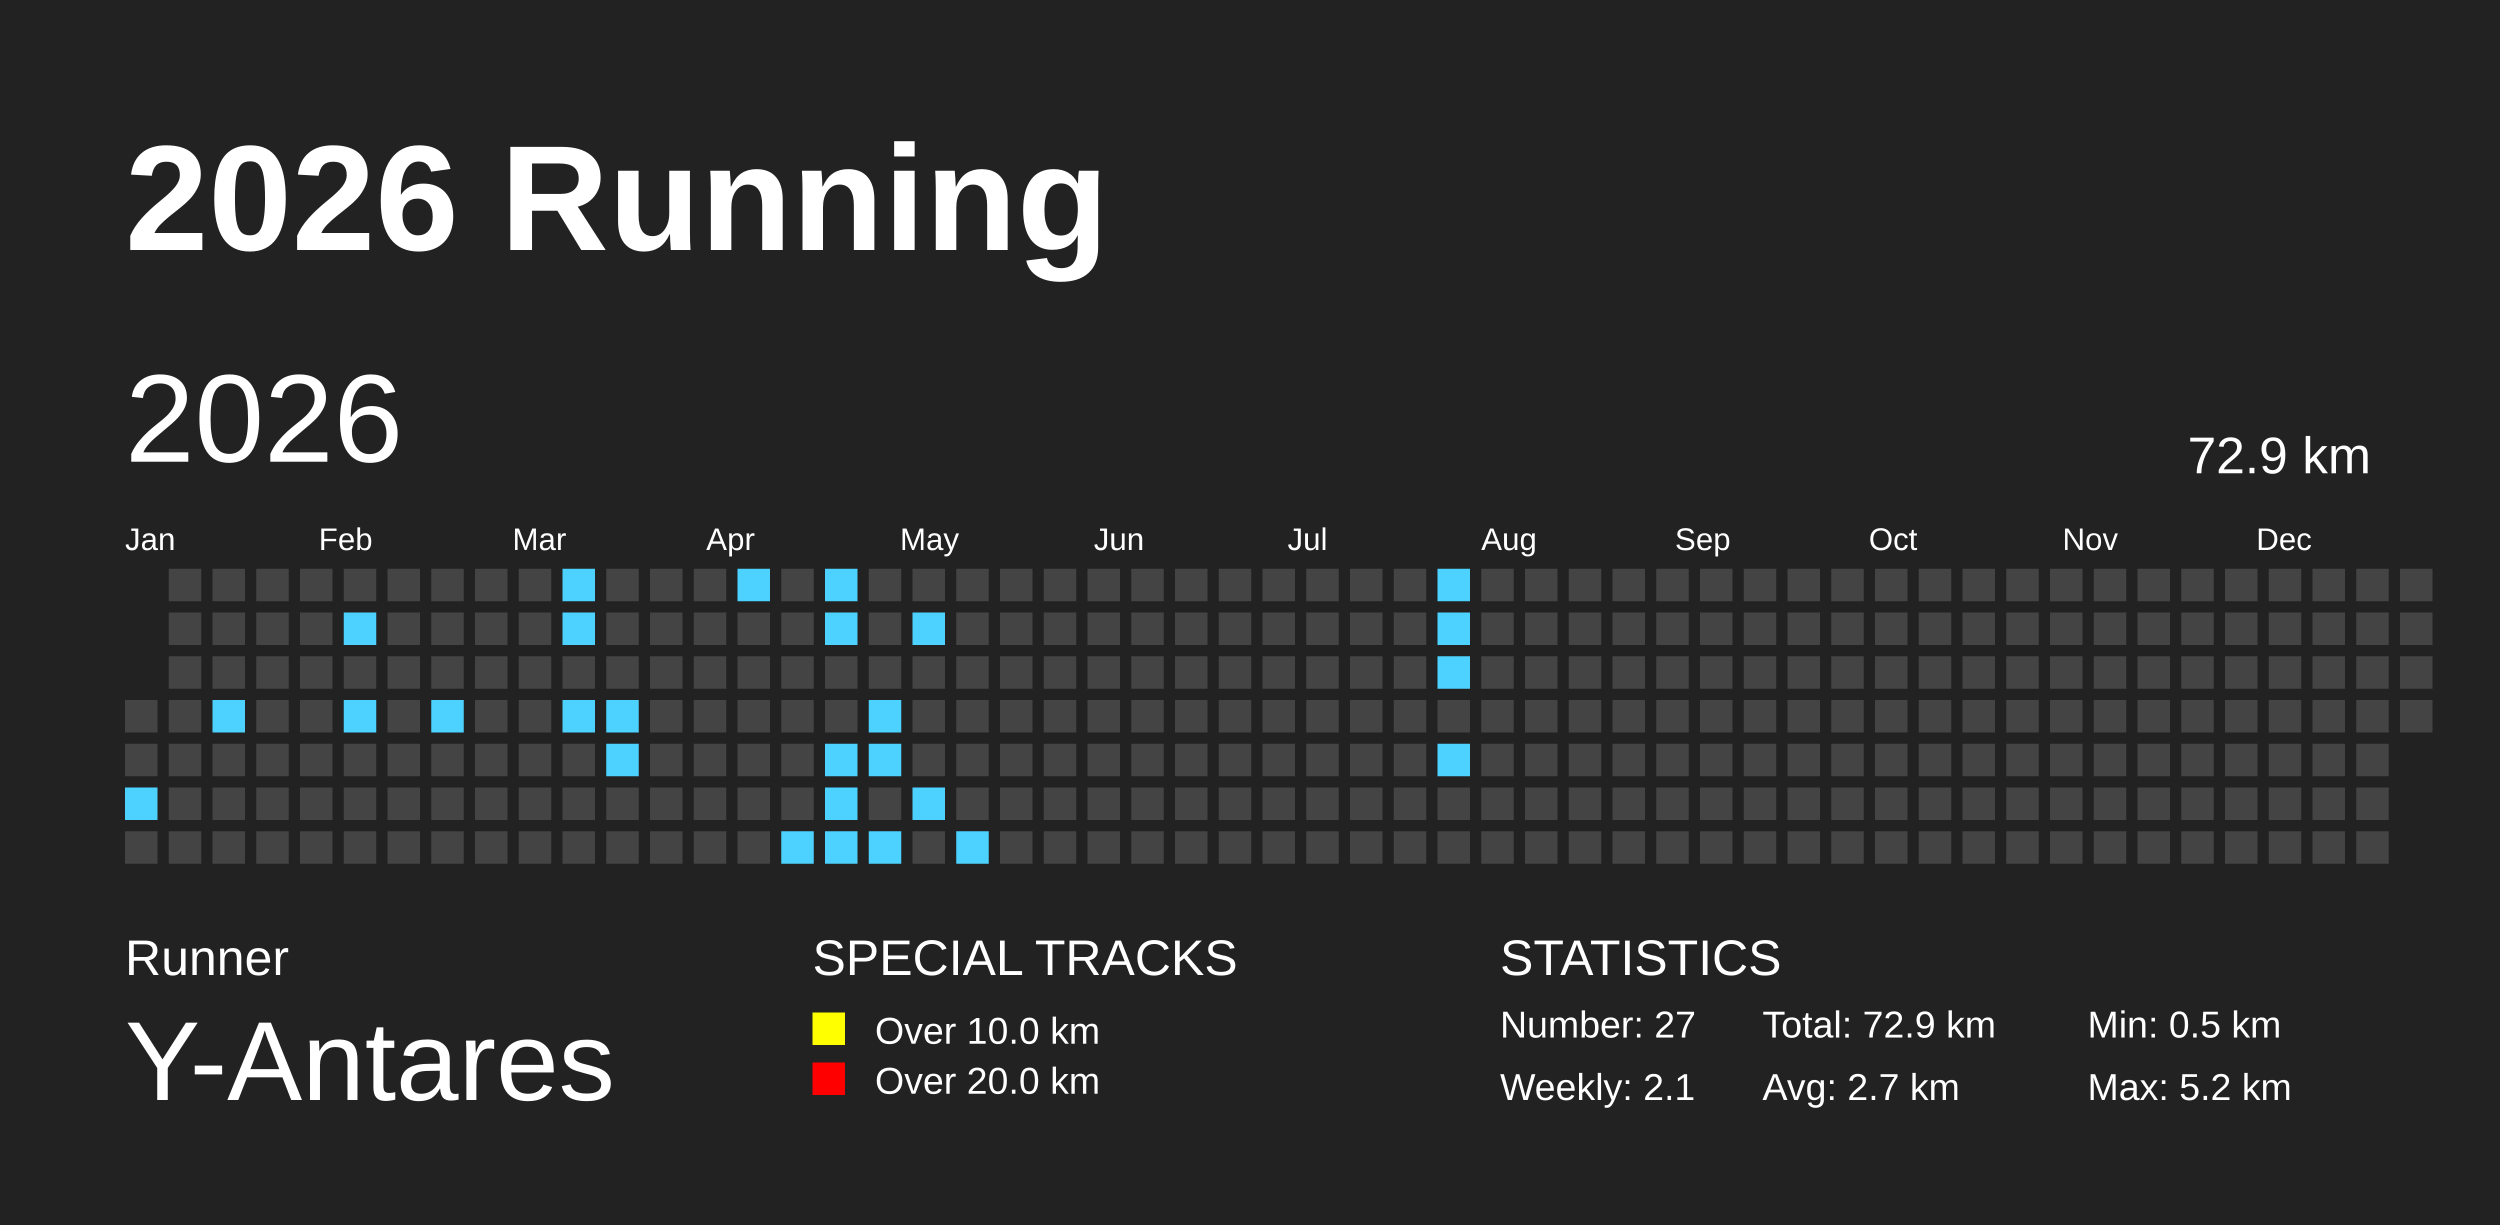
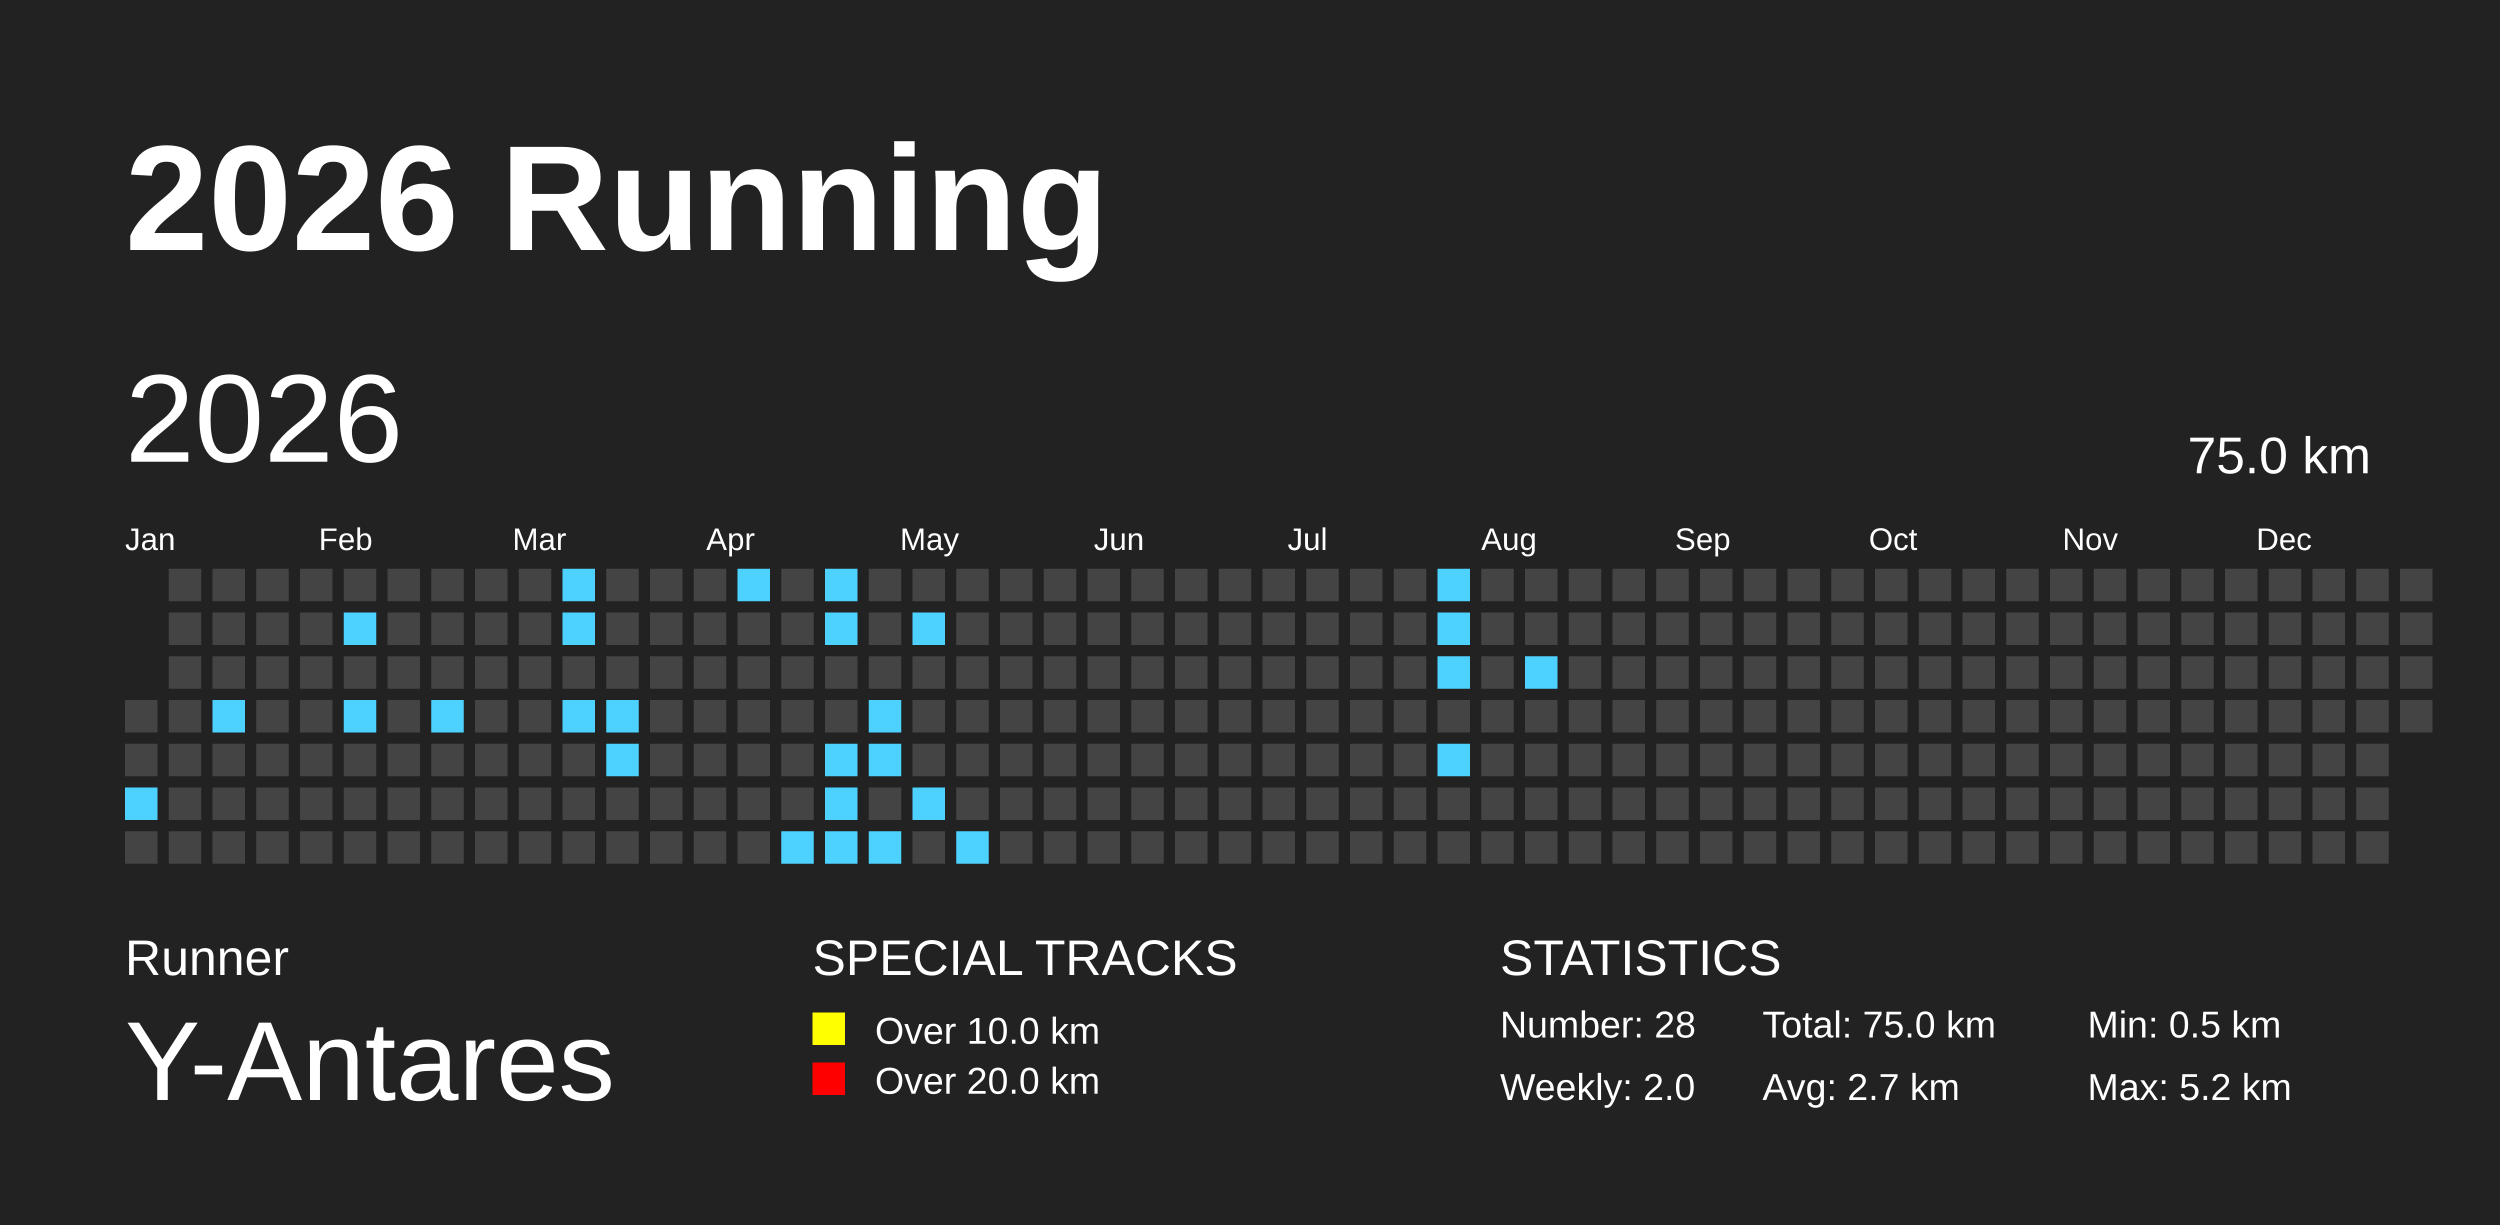
<svg xmlns="http://www.w3.org/2000/svg" baseProfile="full" height="98mm" version="1.1" viewBox="0,0,200,98" width="200mm">
  <defs />
  <rect fill="#222222" height="98" width="200" x="0" y="0" />
  <text fill="#FFFFFF" style="font-size:12px; font-family:Arial; font-weight:bold;" x="10" y="20">2026 Running</text>
  <text fill="#FFFFFF" style="font-size:4px; font-family:Arial" x="10" y="78">Runner</text>
  <text fill="#FFFFFF" style="font-size:9px; font-family:Arial" x="10" y="88">Y-Antares</text>
  <text fill="#FFFFFF" style="font-size:4px; font-family:Arial" x="65" y="78">SPECIAL TRACKS</text>
  <rect fill="yellow" height="2.6" width="2.6" x="65" y="81" />
  <text fill="#FFFFFF" style="font-size:3px; font-family:Arial" x="70" y="83.5">Over 10.0 km</text>
  <rect fill="red" height="2.6" width="2.6" x="65" y="85" />
  <text fill="#FFFFFF" style="font-size:3px; font-family:Arial" x="70" y="87.5">Over 20.0 km</text>
  <text fill="#FFFFFF" style="font-size:4px; font-family:Arial" x="120" y="78">STATISTICS</text>
-   <text fill="#FFFFFF" style="font-size:3px; font-family:Arial" x="120" y="83">Number: 27</text>
-   <text fill="#FFFFFF" style="font-size:3px; font-family:Arial" x="120" y="88">Weekly: 2.1</text>
-   <text fill="#FFFFFF" style="font-size:3px; font-family:Arial" x="141" y="83">Total: 72.9 km</text>
+   <text fill="#FFFFFF" style="font-size:3px; font-family:Arial" x="120" y="83">Number: 28</text>
+   <text fill="#FFFFFF" style="font-size:3px; font-family:Arial" x="120" y="88">Weekly: 2.0</text>
+   <text fill="#FFFFFF" style="font-size:3px; font-family:Arial" x="141" y="83">Total: 75.0 km</text>
  <text fill="#FFFFFF" style="font-size:3px; font-family:Arial" x="141" y="88">Avg: 2.7 km</text>
  <text fill="#FFFFFF" style="font-size:3px; font-family:Arial" x="167" y="83">Min: 0.5 km</text>
  <text fill="#FFFFFF" style="font-size:3px; font-family:Arial" x="167" y="88">Max: 5.2 km</text>
  <text dominant-baseline="hanging" fill="#FFFFFF" style="font-size:10.0px; font-family:Arial;" x="10" y="30">2026</text>
-   <text dominant-baseline="hanging" fill="#FFFFFF" style="font-size:4.125px; font-family:Arial;" x="175" y="35">72.9 km</text>
+   <text dominant-baseline="hanging" fill="#FFFFFF" style="font-size:4.125px; font-family:Arial;" x="175" y="35">75.0 km</text>
  <text fill="#FFFFFF" style="font-size:2.5px; font-family:Arial" x="10.0" y="44">Jan</text>
  <text fill="#FFFFFF" style="font-size:2.5px; font-family:Arial" x="25.5" y="44">Feb</text>
  <text fill="#FFFFFF" style="font-size:2.5px; font-family:Arial" x="41.0" y="44">Mar</text>
  <text fill="#FFFFFF" style="font-size:2.5px; font-family:Arial" x="56.5" y="44">Apr</text>
  <text fill="#FFFFFF" style="font-size:2.5px; font-family:Arial" x="72.0" y="44">May</text>
  <text fill="#FFFFFF" style="font-size:2.5px; font-family:Arial" x="87.5" y="44">Jun</text>
  <text fill="#FFFFFF" style="font-size:2.5px; font-family:Arial" x="103.0" y="44">Jul</text>
  <text fill="#FFFFFF" style="font-size:2.5px; font-family:Arial" x="118.5" y="44">Aug</text>
  <text fill="#FFFFFF" style="font-size:2.5px; font-family:Arial" x="134.0" y="44">Sep</text>
  <text fill="#FFFFFF" style="font-size:2.5px; font-family:Arial" x="149.5" y="44">Oct</text>
  <text fill="#FFFFFF" style="font-size:2.5px; font-family:Arial" x="165.0" y="44">Nov</text>
  <text fill="#FFFFFF" style="font-size:2.5px; font-family:Arial" x="180.5" y="44">Dec</text>
  <rect fill="#444444" height="2.6" width="2.6" x="10.0" y="56.0" />
  <rect fill="#444444" height="2.6" width="2.6" x="10.0" y="59.5" />
  <rect fill="#4DD2FF" height="2.6" width="2.6" x="10.0" y="63.0" />
  <rect fill="#444444" height="2.6" width="2.6" x="10.0" y="66.5" />
  <rect fill="#444444" height="2.6" width="2.6" x="13.5" y="45.5" />
  <rect fill="#444444" height="2.6" width="2.6" x="13.5" y="49.0" />
  <rect fill="#444444" height="2.6" width="2.6" x="13.5" y="52.5" />
  <rect fill="#444444" height="2.6" width="2.6" x="13.5" y="56.0" />
  <rect fill="#444444" height="2.6" width="2.6" x="13.5" y="59.5" />
  <rect fill="#444444" height="2.6" width="2.6" x="13.5" y="63.0" />
  <rect fill="#444444" height="2.6" width="2.6" x="13.5" y="66.5" />
  <rect fill="#444444" height="2.6" width="2.6" x="17.0" y="45.5" />
  <rect fill="#444444" height="2.6" width="2.6" x="17.0" y="49.0" />
  <rect fill="#444444" height="2.6" width="2.6" x="17.0" y="52.5" />
  <rect fill="#4DD2FF" height="2.6" width="2.6" x="17.0" y="56.0" />
  <rect fill="#444444" height="2.6" width="2.6" x="17.0" y="59.5" />
  <rect fill="#444444" height="2.6" width="2.6" x="17.0" y="63.0" />
  <rect fill="#444444" height="2.6" width="2.6" x="17.0" y="66.5" />
  <rect fill="#444444" height="2.6" width="2.6" x="20.5" y="45.5" />
  <rect fill="#444444" height="2.6" width="2.6" x="20.5" y="49.0" />
  <rect fill="#444444" height="2.6" width="2.6" x="20.5" y="52.5" />
  <rect fill="#444444" height="2.6" width="2.6" x="20.5" y="56.0" />
  <rect fill="#444444" height="2.6" width="2.6" x="20.5" y="59.5" />
  <rect fill="#444444" height="2.6" width="2.6" x="20.5" y="63.0" />
  <rect fill="#444444" height="2.6" width="2.6" x="20.5" y="66.5" />
  <rect fill="#444444" height="2.6" width="2.6" x="24.0" y="45.5" />
  <rect fill="#444444" height="2.6" width="2.6" x="24.0" y="49.0" />
  <rect fill="#444444" height="2.6" width="2.6" x="24.0" y="52.5" />
  <rect fill="#444444" height="2.6" width="2.6" x="24.0" y="56.0" />
  <rect fill="#444444" height="2.6" width="2.6" x="24.0" y="59.5" />
  <rect fill="#444444" height="2.6" width="2.6" x="24.0" y="63.0" />
  <rect fill="#444444" height="2.6" width="2.6" x="24.0" y="66.5" />
  <rect fill="#444444" height="2.6" width="2.6" x="27.5" y="45.5" />
  <rect fill="#4DD2FF" height="2.6" width="2.6" x="27.5" y="49.0" />
  <rect fill="#444444" height="2.6" width="2.6" x="27.5" y="52.5" />
  <rect fill="#4DD2FF" height="2.6" width="2.6" x="27.5" y="56.0" />
  <rect fill="#444444" height="2.6" width="2.6" x="27.5" y="59.5" />
  <rect fill="#444444" height="2.6" width="2.6" x="27.5" y="63.0" />
  <rect fill="#444444" height="2.6" width="2.6" x="27.5" y="66.5" />
  <rect fill="#444444" height="2.6" width="2.6" x="31.0" y="45.5" />
  <rect fill="#444444" height="2.6" width="2.6" x="31.0" y="49.0" />
  <rect fill="#444444" height="2.6" width="2.6" x="31.0" y="52.5" />
  <rect fill="#444444" height="2.6" width="2.6" x="31.0" y="56.0" />
  <rect fill="#444444" height="2.6" width="2.6" x="31.0" y="59.5" />
  <rect fill="#444444" height="2.6" width="2.6" x="31.0" y="63.0" />
  <rect fill="#444444" height="2.6" width="2.6" x="31.0" y="66.5" />
  <rect fill="#444444" height="2.6" width="2.6" x="34.5" y="45.5" />
  <rect fill="#444444" height="2.6" width="2.6" x="34.5" y="49.0" />
  <rect fill="#444444" height="2.6" width="2.6" x="34.5" y="52.5" />
  <rect fill="#4DD2FF" height="2.6" width="2.6" x="34.5" y="56.0" />
  <rect fill="#444444" height="2.6" width="2.6" x="34.5" y="59.5" />
  <rect fill="#444444" height="2.6" width="2.6" x="34.5" y="63.0" />
  <rect fill="#444444" height="2.6" width="2.6" x="34.5" y="66.5" />
  <rect fill="#444444" height="2.6" width="2.6" x="38.0" y="45.5" />
  <rect fill="#444444" height="2.6" width="2.6" x="38.0" y="49.0" />
  <rect fill="#444444" height="2.6" width="2.6" x="38.0" y="52.5" />
  <rect fill="#444444" height="2.6" width="2.6" x="38.0" y="56.0" />
  <rect fill="#444444" height="2.6" width="2.6" x="38.0" y="59.5" />
  <rect fill="#444444" height="2.6" width="2.6" x="38.0" y="63.0" />
  <rect fill="#444444" height="2.6" width="2.6" x="38.0" y="66.5" />
  <rect fill="#444444" height="2.6" width="2.6" x="41.5" y="45.5" />
  <rect fill="#444444" height="2.6" width="2.6" x="41.5" y="49.0" />
  <rect fill="#444444" height="2.6" width="2.6" x="41.5" y="52.5" />
  <rect fill="#444444" height="2.6" width="2.6" x="41.5" y="56.0" />
  <rect fill="#444444" height="2.6" width="2.6" x="41.5" y="59.5" />
  <rect fill="#444444" height="2.6" width="2.6" x="41.5" y="63.0" />
  <rect fill="#444444" height="2.6" width="2.6" x="41.5" y="66.5" />
  <rect fill="#4DD2FF" height="2.6" width="2.6" x="45.0" y="45.5" />
  <rect fill="#4DD2FF" height="2.6" width="2.6" x="45.0" y="49.0" />
  <rect fill="#444444" height="2.6" width="2.6" x="45.0" y="52.5" />
  <rect fill="#4DD2FF" height="2.6" width="2.6" x="45.0" y="56.0" />
  <rect fill="#444444" height="2.6" width="2.6" x="45.0" y="59.5" />
  <rect fill="#444444" height="2.6" width="2.6" x="45.0" y="63.0" />
  <rect fill="#444444" height="2.6" width="2.6" x="45.0" y="66.5" />
  <rect fill="#444444" height="2.6" width="2.6" x="48.5" y="45.5" />
  <rect fill="#444444" height="2.6" width="2.6" x="48.5" y="49.0" />
  <rect fill="#444444" height="2.6" width="2.6" x="48.5" y="52.5" />
  <rect fill="#4DD2FF" height="2.6" width="2.6" x="48.5" y="56.0" />
  <rect fill="#4DD2FF" height="2.6" width="2.6" x="48.5" y="59.5" />
  <rect fill="#444444" height="2.6" width="2.6" x="48.5" y="63.0" />
  <rect fill="#444444" height="2.6" width="2.6" x="48.5" y="66.5" />
  <rect fill="#444444" height="2.6" width="2.6" x="52.0" y="45.5" />
  <rect fill="#444444" height="2.6" width="2.6" x="52.0" y="49.0" />
  <rect fill="#444444" height="2.6" width="2.6" x="52.0" y="52.5" />
  <rect fill="#444444" height="2.6" width="2.6" x="52.0" y="56.0" />
  <rect fill="#444444" height="2.6" width="2.6" x="52.0" y="59.5" />
  <rect fill="#444444" height="2.6" width="2.6" x="52.0" y="63.0" />
  <rect fill="#444444" height="2.6" width="2.6" x="52.0" y="66.5" />
  <rect fill="#444444" height="2.6" width="2.6" x="55.5" y="45.5" />
  <rect fill="#444444" height="2.6" width="2.6" x="55.5" y="49.0" />
  <rect fill="#444444" height="2.6" width="2.6" x="55.5" y="52.5" />
  <rect fill="#444444" height="2.6" width="2.6" x="55.5" y="56.0" />
  <rect fill="#444444" height="2.6" width="2.6" x="55.5" y="59.5" />
  <rect fill="#444444" height="2.6" width="2.6" x="55.5" y="63.0" />
  <rect fill="#444444" height="2.6" width="2.6" x="55.5" y="66.5" />
  <rect fill="#4DD2FF" height="2.6" width="2.6" x="59.0" y="45.5" />
  <rect fill="#444444" height="2.6" width="2.6" x="59.0" y="49.0" />
  <rect fill="#444444" height="2.6" width="2.6" x="59.0" y="52.5" />
  <rect fill="#444444" height="2.6" width="2.6" x="59.0" y="56.0" />
  <rect fill="#444444" height="2.6" width="2.6" x="59.0" y="59.5" />
  <rect fill="#444444" height="2.6" width="2.6" x="59.0" y="63.0" />
  <rect fill="#444444" height="2.6" width="2.6" x="59.0" y="66.5" />
  <rect fill="#444444" height="2.6" width="2.6" x="62.5" y="45.5" />
  <rect fill="#444444" height="2.6" width="2.6" x="62.5" y="49.0" />
  <rect fill="#444444" height="2.6" width="2.6" x="62.5" y="52.5" />
  <rect fill="#444444" height="2.6" width="2.6" x="62.5" y="56.0" />
  <rect fill="#444444" height="2.6" width="2.6" x="62.5" y="59.5" />
  <rect fill="#444444" height="2.6" width="2.6" x="62.5" y="63.0" />
  <rect fill="#4DD2FF" height="2.6" width="2.6" x="62.5" y="66.5" />
  <rect fill="#4DD2FF" height="2.6" width="2.6" x="66.0" y="45.5" />
  <rect fill="#4DD2FF" height="2.6" width="2.6" x="66.0" y="49.0" />
  <rect fill="#444444" height="2.6" width="2.6" x="66.0" y="52.5" />
  <rect fill="#444444" height="2.6" width="2.6" x="66.0" y="56.0" />
  <rect fill="#4DD2FF" height="2.6" width="2.6" x="66.0" y="59.5" />
  <rect fill="#4DD2FF" height="2.6" width="2.6" x="66.0" y="63.0" />
  <rect fill="#4DD2FF" height="2.6" width="2.6" x="66.0" y="66.5" />
  <rect fill="#444444" height="2.6" width="2.6" x="69.5" y="45.5" />
  <rect fill="#444444" height="2.6" width="2.6" x="69.5" y="49.0" />
  <rect fill="#444444" height="2.6" width="2.6" x="69.5" y="52.5" />
  <rect fill="#4DD2FF" height="2.6" width="2.6" x="69.5" y="56.0" />
  <rect fill="#4DD2FF" height="2.6" width="2.6" x="69.5" y="59.5" />
  <rect fill="#444444" height="2.6" width="2.6" x="69.5" y="63.0" />
  <rect fill="#4DD2FF" height="2.6" width="2.6" x="69.5" y="66.5" />
  <rect fill="#444444" height="2.6" width="2.6" x="73.0" y="45.5" />
  <rect fill="#4DD2FF" height="2.6" width="2.6" x="73.0" y="49.0" />
  <rect fill="#444444" height="2.6" width="2.6" x="73.0" y="52.5" />
  <rect fill="#444444" height="2.6" width="2.6" x="73.0" y="56.0" />
  <rect fill="#444444" height="2.6" width="2.6" x="73.0" y="59.5" />
  <rect fill="#4DD2FF" height="2.6" width="2.6" x="73.0" y="63.0" />
  <rect fill="#444444" height="2.6" width="2.6" x="73.0" y="66.5" />
  <rect fill="#444444" height="2.6" width="2.6" x="76.5" y="45.5" />
  <rect fill="#444444" height="2.6" width="2.6" x="76.5" y="49.0" />
  <rect fill="#444444" height="2.6" width="2.6" x="76.5" y="52.5" />
  <rect fill="#444444" height="2.6" width="2.6" x="76.5" y="56.0" />
  <rect fill="#444444" height="2.6" width="2.6" x="76.5" y="59.5" />
  <rect fill="#444444" height="2.6" width="2.6" x="76.5" y="63.0" />
  <rect fill="#4DD2FF" height="2.6" width="2.6" x="76.5" y="66.5" />
  <rect fill="#444444" height="2.6" width="2.6" x="80.0" y="45.5" />
  <rect fill="#444444" height="2.6" width="2.6" x="80.0" y="49.0" />
  <rect fill="#444444" height="2.6" width="2.6" x="80.0" y="52.5" />
  <rect fill="#444444" height="2.6" width="2.6" x="80.0" y="56.0" />
  <rect fill="#444444" height="2.6" width="2.6" x="80.0" y="59.5" />
  <rect fill="#444444" height="2.6" width="2.6" x="80.0" y="63.0" />
  <rect fill="#444444" height="2.6" width="2.6" x="80.0" y="66.5" />
  <rect fill="#444444" height="2.6" width="2.6" x="83.5" y="45.5" />
  <rect fill="#444444" height="2.6" width="2.6" x="83.5" y="49.0" />
  <rect fill="#444444" height="2.6" width="2.6" x="83.5" y="52.5" />
  <rect fill="#444444" height="2.6" width="2.6" x="83.5" y="56.0" />
  <rect fill="#444444" height="2.6" width="2.6" x="83.5" y="59.5" />
  <rect fill="#444444" height="2.6" width="2.6" x="83.5" y="63.0" />
  <rect fill="#444444" height="2.6" width="2.6" x="83.5" y="66.5" />
  <rect fill="#444444" height="2.6" width="2.6" x="87.0" y="45.5" />
  <rect fill="#444444" height="2.6" width="2.6" x="87.0" y="49.0" />
  <rect fill="#444444" height="2.6" width="2.6" x="87.0" y="52.5" />
  <rect fill="#444444" height="2.6" width="2.6" x="87.0" y="56.0" />
  <rect fill="#444444" height="2.6" width="2.6" x="87.0" y="59.5" />
  <rect fill="#444444" height="2.6" width="2.6" x="87.0" y="63.0" />
  <rect fill="#444444" height="2.6" width="2.6" x="87.0" y="66.5" />
  <rect fill="#444444" height="2.6" width="2.6" x="90.5" y="45.5" />
  <rect fill="#444444" height="2.6" width="2.6" x="90.5" y="49.0" />
  <rect fill="#444444" height="2.6" width="2.6" x="90.5" y="52.5" />
  <rect fill="#444444" height="2.6" width="2.6" x="90.5" y="56.0" />
  <rect fill="#444444" height="2.6" width="2.6" x="90.5" y="59.5" />
  <rect fill="#444444" height="2.6" width="2.6" x="90.5" y="63.0" />
  <rect fill="#444444" height="2.6" width="2.6" x="90.5" y="66.5" />
  <rect fill="#444444" height="2.6" width="2.6" x="94.0" y="45.5" />
  <rect fill="#444444" height="2.6" width="2.6" x="94.0" y="49.0" />
  <rect fill="#444444" height="2.6" width="2.6" x="94.0" y="52.5" />
  <rect fill="#444444" height="2.6" width="2.6" x="94.0" y="56.0" />
  <rect fill="#444444" height="2.6" width="2.6" x="94.0" y="59.5" />
  <rect fill="#444444" height="2.6" width="2.6" x="94.0" y="63.0" />
  <rect fill="#444444" height="2.6" width="2.6" x="94.0" y="66.5" />
  <rect fill="#444444" height="2.6" width="2.6" x="97.5" y="45.5" />
  <rect fill="#444444" height="2.6" width="2.6" x="97.5" y="49.0" />
  <rect fill="#444444" height="2.6" width="2.6" x="97.5" y="52.5" />
  <rect fill="#444444" height="2.6" width="2.6" x="97.5" y="56.0" />
  <rect fill="#444444" height="2.6" width="2.6" x="97.5" y="59.5" />
  <rect fill="#444444" height="2.6" width="2.6" x="97.5" y="63.0" />
  <rect fill="#444444" height="2.6" width="2.6" x="97.5" y="66.5" />
  <rect fill="#444444" height="2.6" width="2.6" x="101.0" y="45.5" />
  <rect fill="#444444" height="2.6" width="2.6" x="101.0" y="49.0" />
  <rect fill="#444444" height="2.6" width="2.6" x="101.0" y="52.5" />
  <rect fill="#444444" height="2.6" width="2.6" x="101.0" y="56.0" />
  <rect fill="#444444" height="2.6" width="2.6" x="101.0" y="59.5" />
  <rect fill="#444444" height="2.6" width="2.6" x="101.0" y="63.0" />
  <rect fill="#444444" height="2.6" width="2.6" x="101.0" y="66.5" />
  <rect fill="#444444" height="2.6" width="2.6" x="104.5" y="45.5" />
  <rect fill="#444444" height="2.6" width="2.6" x="104.5" y="49.0" />
  <rect fill="#444444" height="2.6" width="2.6" x="104.5" y="52.5" />
  <rect fill="#444444" height="2.6" width="2.6" x="104.5" y="56.0" />
  <rect fill="#444444" height="2.6" width="2.6" x="104.5" y="59.5" />
  <rect fill="#444444" height="2.6" width="2.6" x="104.5" y="63.0" />
  <rect fill="#444444" height="2.6" width="2.6" x="104.5" y="66.5" />
  <rect fill="#444444" height="2.6" width="2.6" x="108.0" y="45.5" />
  <rect fill="#444444" height="2.6" width="2.6" x="108.0" y="49.0" />
  <rect fill="#444444" height="2.6" width="2.6" x="108.0" y="52.5" />
  <rect fill="#444444" height="2.6" width="2.6" x="108.0" y="56.0" />
  <rect fill="#444444" height="2.6" width="2.6" x="108.0" y="59.5" />
  <rect fill="#444444" height="2.6" width="2.6" x="108.0" y="63.0" />
  <rect fill="#444444" height="2.6" width="2.6" x="108.0" y="66.5" />
  <rect fill="#444444" height="2.6" width="2.6" x="111.5" y="45.5" />
  <rect fill="#444444" height="2.6" width="2.6" x="111.5" y="49.0" />
  <rect fill="#444444" height="2.6" width="2.6" x="111.5" y="52.5" />
  <rect fill="#444444" height="2.6" width="2.6" x="111.5" y="56.0" />
  <rect fill="#444444" height="2.6" width="2.6" x="111.5" y="59.5" />
  <rect fill="#444444" height="2.6" width="2.6" x="111.5" y="63.0" />
  <rect fill="#444444" height="2.6" width="2.6" x="111.5" y="66.5" />
  <rect fill="#4DD2FF" height="2.6" width="2.6" x="115.0" y="45.5" />
  <rect fill="#4DD2FF" height="2.6" width="2.6" x="115.0" y="49.0" />
  <rect fill="#4DD2FF" height="2.6" width="2.6" x="115.0" y="52.5" />
  <rect fill="#444444" height="2.6" width="2.6" x="115.0" y="56.0" />
  <rect fill="#4DD2FF" height="2.6" width="2.6" x="115.0" y="59.5" />
  <rect fill="#444444" height="2.6" width="2.6" x="115.0" y="63.0" />
  <rect fill="#444444" height="2.6" width="2.6" x="115.0" y="66.5" />
  <rect fill="#444444" height="2.6" width="2.6" x="118.5" y="45.5" />
  <rect fill="#444444" height="2.6" width="2.6" x="118.5" y="49.0" />
  <rect fill="#444444" height="2.6" width="2.6" x="118.5" y="52.5" />
  <rect fill="#444444" height="2.6" width="2.6" x="118.5" y="56.0" />
  <rect fill="#444444" height="2.6" width="2.6" x="118.5" y="59.5" />
  <rect fill="#444444" height="2.6" width="2.6" x="118.5" y="63.0" />
  <rect fill="#444444" height="2.6" width="2.6" x="118.5" y="66.5" />
  <rect fill="#444444" height="2.6" width="2.6" x="122.0" y="45.5" />
  <rect fill="#444444" height="2.6" width="2.6" x="122.0" y="49.0" />
-   <rect fill="#444444" height="2.6" width="2.6" x="122.0" y="52.5" />
+   <rect fill="#4DD2FF" height="2.6" width="2.6" x="122.0" y="52.5" />
  <rect fill="#444444" height="2.6" width="2.6" x="122.0" y="56.0" />
  <rect fill="#444444" height="2.6" width="2.6" x="122.0" y="59.5" />
  <rect fill="#444444" height="2.6" width="2.6" x="122.0" y="63.0" />
  <rect fill="#444444" height="2.6" width="2.6" x="122.0" y="66.5" />
  <rect fill="#444444" height="2.6" width="2.6" x="125.5" y="45.5" />
  <rect fill="#444444" height="2.6" width="2.6" x="125.5" y="49.0" />
  <rect fill="#444444" height="2.6" width="2.6" x="125.5" y="52.5" />
  <rect fill="#444444" height="2.6" width="2.6" x="125.5" y="56.0" />
  <rect fill="#444444" height="2.6" width="2.6" x="125.5" y="59.5" />
  <rect fill="#444444" height="2.6" width="2.6" x="125.5" y="63.0" />
  <rect fill="#444444" height="2.6" width="2.6" x="125.5" y="66.5" />
  <rect fill="#444444" height="2.6" width="2.6" x="129.0" y="45.5" />
  <rect fill="#444444" height="2.6" width="2.6" x="129.0" y="49.0" />
  <rect fill="#444444" height="2.6" width="2.6" x="129.0" y="52.5" />
  <rect fill="#444444" height="2.6" width="2.6" x="129.0" y="56.0" />
  <rect fill="#444444" height="2.6" width="2.6" x="129.0" y="59.5" />
  <rect fill="#444444" height="2.6" width="2.6" x="129.0" y="63.0" />
  <rect fill="#444444" height="2.6" width="2.6" x="129.0" y="66.5" />
  <rect fill="#444444" height="2.6" width="2.6" x="132.5" y="45.5" />
  <rect fill="#444444" height="2.6" width="2.6" x="132.5" y="49.0" />
  <rect fill="#444444" height="2.6" width="2.6" x="132.5" y="52.5" />
  <rect fill="#444444" height="2.6" width="2.6" x="132.5" y="56.0" />
  <rect fill="#444444" height="2.6" width="2.6" x="132.5" y="59.5" />
  <rect fill="#444444" height="2.6" width="2.6" x="132.5" y="63.0" />
  <rect fill="#444444" height="2.6" width="2.6" x="132.5" y="66.5" />
  <rect fill="#444444" height="2.6" width="2.6" x="136.0" y="45.5" />
  <rect fill="#444444" height="2.6" width="2.6" x="136.0" y="49.0" />
  <rect fill="#444444" height="2.6" width="2.6" x="136.0" y="52.5" />
  <rect fill="#444444" height="2.6" width="2.6" x="136.0" y="56.0" />
  <rect fill="#444444" height="2.6" width="2.6" x="136.0" y="59.5" />
  <rect fill="#444444" height="2.6" width="2.6" x="136.0" y="63.0" />
  <rect fill="#444444" height="2.6" width="2.6" x="136.0" y="66.5" />
  <rect fill="#444444" height="2.6" width="2.6" x="139.5" y="45.5" />
  <rect fill="#444444" height="2.6" width="2.6" x="139.5" y="49.0" />
  <rect fill="#444444" height="2.6" width="2.6" x="139.5" y="52.5" />
  <rect fill="#444444" height="2.6" width="2.6" x="139.5" y="56.0" />
  <rect fill="#444444" height="2.6" width="2.6" x="139.5" y="59.5" />
  <rect fill="#444444" height="2.6" width="2.6" x="139.5" y="63.0" />
  <rect fill="#444444" height="2.6" width="2.6" x="139.5" y="66.5" />
  <rect fill="#444444" height="2.6" width="2.6" x="143.0" y="45.5" />
  <rect fill="#444444" height="2.6" width="2.6" x="143.0" y="49.0" />
  <rect fill="#444444" height="2.6" width="2.6" x="143.0" y="52.5" />
  <rect fill="#444444" height="2.6" width="2.6" x="143.0" y="56.0" />
  <rect fill="#444444" height="2.6" width="2.6" x="143.0" y="59.5" />
  <rect fill="#444444" height="2.6" width="2.6" x="143.0" y="63.0" />
  <rect fill="#444444" height="2.6" width="2.6" x="143.0" y="66.5" />
  <rect fill="#444444" height="2.6" width="2.6" x="146.5" y="45.5" />
  <rect fill="#444444" height="2.6" width="2.6" x="146.5" y="49.0" />
  <rect fill="#444444" height="2.6" width="2.6" x="146.5" y="52.5" />
  <rect fill="#444444" height="2.6" width="2.6" x="146.5" y="56.0" />
  <rect fill="#444444" height="2.6" width="2.6" x="146.5" y="59.5" />
  <rect fill="#444444" height="2.6" width="2.6" x="146.5" y="63.0" />
  <rect fill="#444444" height="2.6" width="2.6" x="146.5" y="66.5" />
  <rect fill="#444444" height="2.6" width="2.6" x="150.0" y="45.5" />
  <rect fill="#444444" height="2.6" width="2.6" x="150.0" y="49.0" />
  <rect fill="#444444" height="2.6" width="2.6" x="150.0" y="52.5" />
  <rect fill="#444444" height="2.6" width="2.6" x="150.0" y="56.0" />
  <rect fill="#444444" height="2.6" width="2.6" x="150.0" y="59.5" />
  <rect fill="#444444" height="2.6" width="2.6" x="150.0" y="63.0" />
  <rect fill="#444444" height="2.6" width="2.6" x="150.0" y="66.5" />
  <rect fill="#444444" height="2.6" width="2.6" x="153.5" y="45.5" />
  <rect fill="#444444" height="2.6" width="2.6" x="153.5" y="49.0" />
  <rect fill="#444444" height="2.6" width="2.6" x="153.5" y="52.5" />
  <rect fill="#444444" height="2.6" width="2.6" x="153.5" y="56.0" />
  <rect fill="#444444" height="2.6" width="2.6" x="153.5" y="59.5" />
  <rect fill="#444444" height="2.6" width="2.6" x="153.5" y="63.0" />
  <rect fill="#444444" height="2.6" width="2.6" x="153.5" y="66.5" />
  <rect fill="#444444" height="2.6" width="2.6" x="157.0" y="45.5" />
  <rect fill="#444444" height="2.6" width="2.6" x="157.0" y="49.0" />
  <rect fill="#444444" height="2.6" width="2.6" x="157.0" y="52.5" />
  <rect fill="#444444" height="2.6" width="2.6" x="157.0" y="56.0" />
  <rect fill="#444444" height="2.6" width="2.6" x="157.0" y="59.5" />
  <rect fill="#444444" height="2.6" width="2.6" x="157.0" y="63.0" />
  <rect fill="#444444" height="2.6" width="2.6" x="157.0" y="66.5" />
  <rect fill="#444444" height="2.6" width="2.6" x="160.5" y="45.5" />
  <rect fill="#444444" height="2.6" width="2.6" x="160.5" y="49.0" />
  <rect fill="#444444" height="2.6" width="2.6" x="160.5" y="52.5" />
  <rect fill="#444444" height="2.6" width="2.6" x="160.5" y="56.0" />
  <rect fill="#444444" height="2.6" width="2.6" x="160.5" y="59.5" />
  <rect fill="#444444" height="2.6" width="2.6" x="160.5" y="63.0" />
  <rect fill="#444444" height="2.6" width="2.6" x="160.5" y="66.5" />
  <rect fill="#444444" height="2.6" width="2.6" x="164.0" y="45.5" />
  <rect fill="#444444" height="2.6" width="2.6" x="164.0" y="49.0" />
  <rect fill="#444444" height="2.6" width="2.6" x="164.0" y="52.5" />
  <rect fill="#444444" height="2.6" width="2.6" x="164.0" y="56.0" />
  <rect fill="#444444" height="2.6" width="2.6" x="164.0" y="59.5" />
  <rect fill="#444444" height="2.6" width="2.6" x="164.0" y="63.0" />
  <rect fill="#444444" height="2.6" width="2.6" x="164.0" y="66.5" />
  <rect fill="#444444" height="2.6" width="2.6" x="167.5" y="45.5" />
  <rect fill="#444444" height="2.6" width="2.6" x="167.5" y="49.0" />
  <rect fill="#444444" height="2.6" width="2.6" x="167.5" y="52.5" />
  <rect fill="#444444" height="2.6" width="2.6" x="167.5" y="56.0" />
  <rect fill="#444444" height="2.6" width="2.6" x="167.5" y="59.5" />
  <rect fill="#444444" height="2.6" width="2.6" x="167.5" y="63.0" />
  <rect fill="#444444" height="2.6" width="2.6" x="167.5" y="66.5" />
  <rect fill="#444444" height="2.6" width="2.6" x="171.0" y="45.5" />
  <rect fill="#444444" height="2.6" width="2.6" x="171.0" y="49.0" />
  <rect fill="#444444" height="2.6" width="2.6" x="171.0" y="52.5" />
  <rect fill="#444444" height="2.6" width="2.6" x="171.0" y="56.0" />
  <rect fill="#444444" height="2.6" width="2.6" x="171.0" y="59.5" />
  <rect fill="#444444" height="2.6" width="2.6" x="171.0" y="63.0" />
  <rect fill="#444444" height="2.6" width="2.6" x="171.0" y="66.5" />
  <rect fill="#444444" height="2.6" width="2.6" x="174.5" y="45.5" />
  <rect fill="#444444" height="2.6" width="2.6" x="174.5" y="49.0" />
  <rect fill="#444444" height="2.6" width="2.6" x="174.5" y="52.5" />
  <rect fill="#444444" height="2.6" width="2.6" x="174.5" y="56.0" />
  <rect fill="#444444" height="2.6" width="2.6" x="174.5" y="59.5" />
  <rect fill="#444444" height="2.6" width="2.6" x="174.5" y="63.0" />
  <rect fill="#444444" height="2.6" width="2.6" x="174.5" y="66.5" />
  <rect fill="#444444" height="2.6" width="2.6" x="178.0" y="45.5" />
  <rect fill="#444444" height="2.6" width="2.6" x="178.0" y="49.0" />
  <rect fill="#444444" height="2.6" width="2.6" x="178.0" y="52.5" />
  <rect fill="#444444" height="2.6" width="2.6" x="178.0" y="56.0" />
  <rect fill="#444444" height="2.6" width="2.6" x="178.0" y="59.5" />
  <rect fill="#444444" height="2.6" width="2.6" x="178.0" y="63.0" />
  <rect fill="#444444" height="2.6" width="2.6" x="178.0" y="66.5" />
  <rect fill="#444444" height="2.6" width="2.6" x="181.5" y="45.5" />
  <rect fill="#444444" height="2.6" width="2.6" x="181.5" y="49.0" />
  <rect fill="#444444" height="2.6" width="2.6" x="181.5" y="52.5" />
  <rect fill="#444444" height="2.6" width="2.6" x="181.5" y="56.0" />
  <rect fill="#444444" height="2.6" width="2.6" x="181.5" y="59.5" />
  <rect fill="#444444" height="2.6" width="2.6" x="181.5" y="63.0" />
  <rect fill="#444444" height="2.6" width="2.6" x="181.5" y="66.5" />
  <rect fill="#444444" height="2.6" width="2.6" x="185.0" y="45.5" />
  <rect fill="#444444" height="2.6" width="2.6" x="185.0" y="49.0" />
  <rect fill="#444444" height="2.6" width="2.6" x="185.0" y="52.5" />
  <rect fill="#444444" height="2.6" width="2.6" x="185.0" y="56.0" />
  <rect fill="#444444" height="2.6" width="2.6" x="185.0" y="59.5" />
  <rect fill="#444444" height="2.6" width="2.6" x="185.0" y="63.0" />
  <rect fill="#444444" height="2.6" width="2.6" x="185.0" y="66.5" />
  <rect fill="#444444" height="2.6" width="2.6" x="188.5" y="45.5" />
  <rect fill="#444444" height="2.6" width="2.6" x="188.5" y="49.0" />
  <rect fill="#444444" height="2.6" width="2.6" x="188.5" y="52.5" />
  <rect fill="#444444" height="2.6" width="2.6" x="188.5" y="56.0" />
  <rect fill="#444444" height="2.6" width="2.6" x="188.5" y="59.5" />
  <rect fill="#444444" height="2.6" width="2.6" x="188.5" y="63.0" />
  <rect fill="#444444" height="2.6" width="2.6" x="188.5" y="66.5" />
  <rect fill="#444444" height="2.6" width="2.6" x="192.0" y="45.5" />
  <rect fill="#444444" height="2.6" width="2.6" x="192.0" y="49.0" />
  <rect fill="#444444" height="2.6" width="2.6" x="192.0" y="52.5" />
  <rect fill="#444444" height="2.6" width="2.6" x="192.0" y="56.0" />
</svg>
